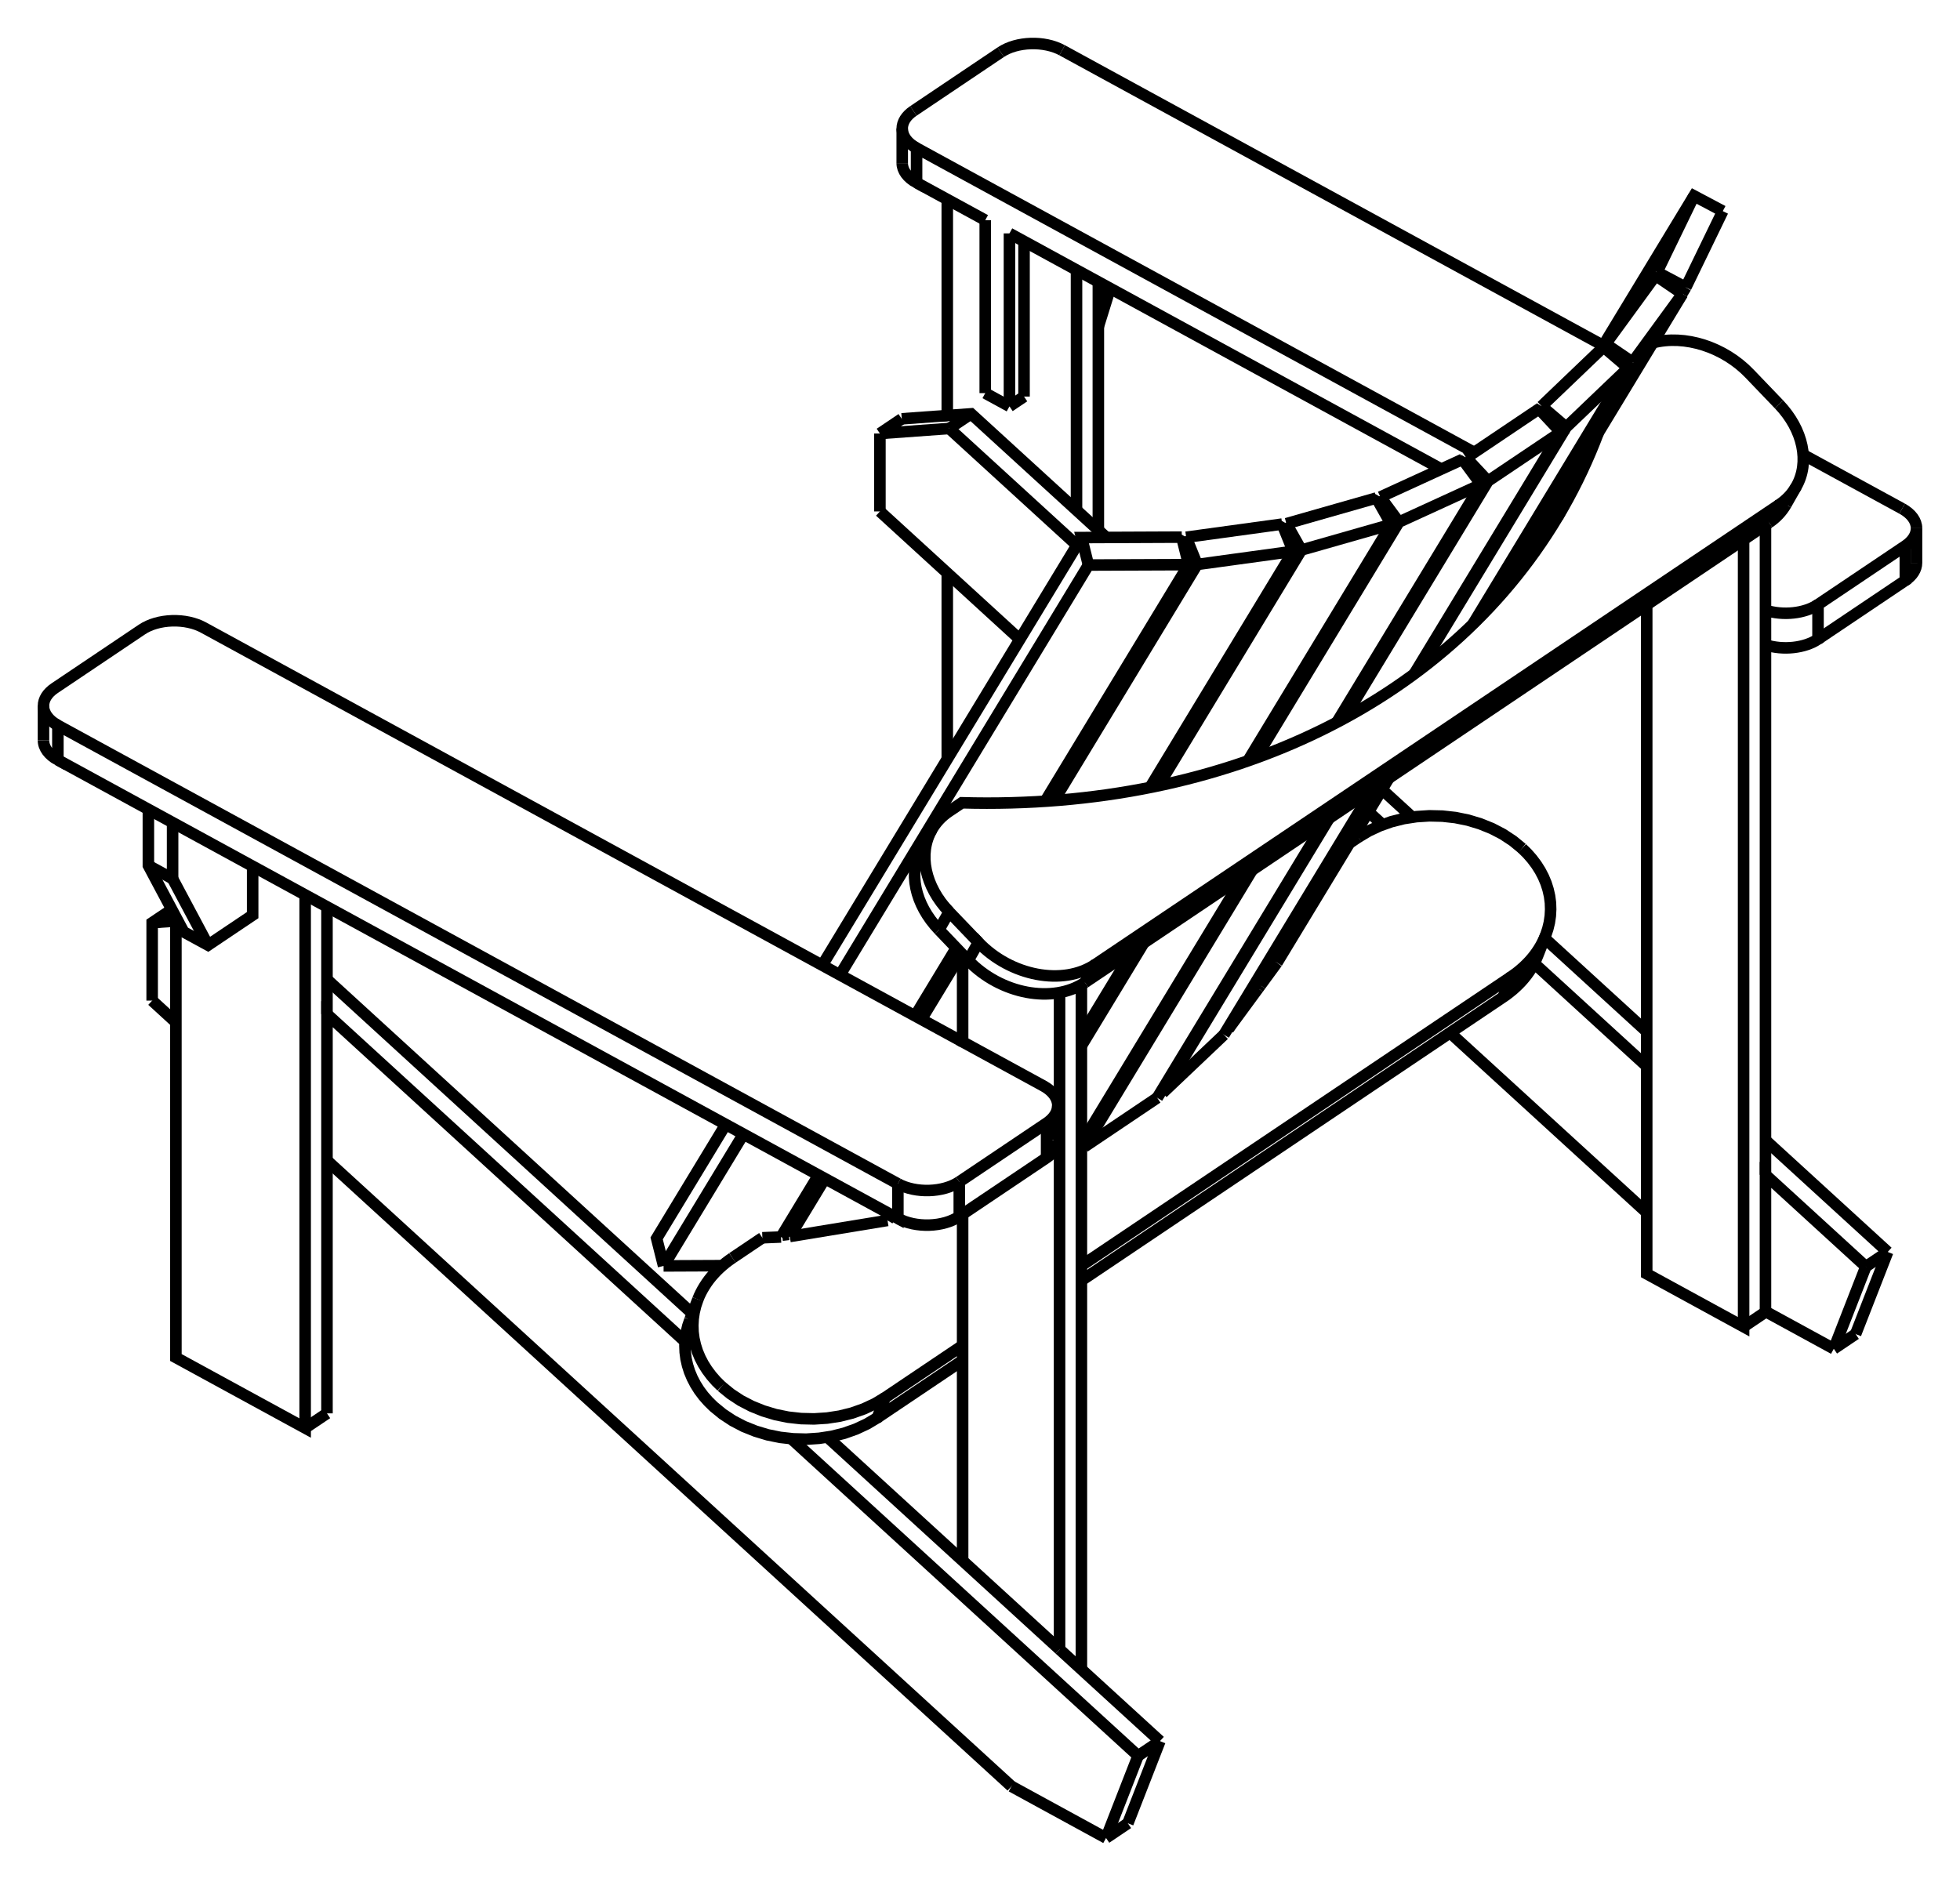
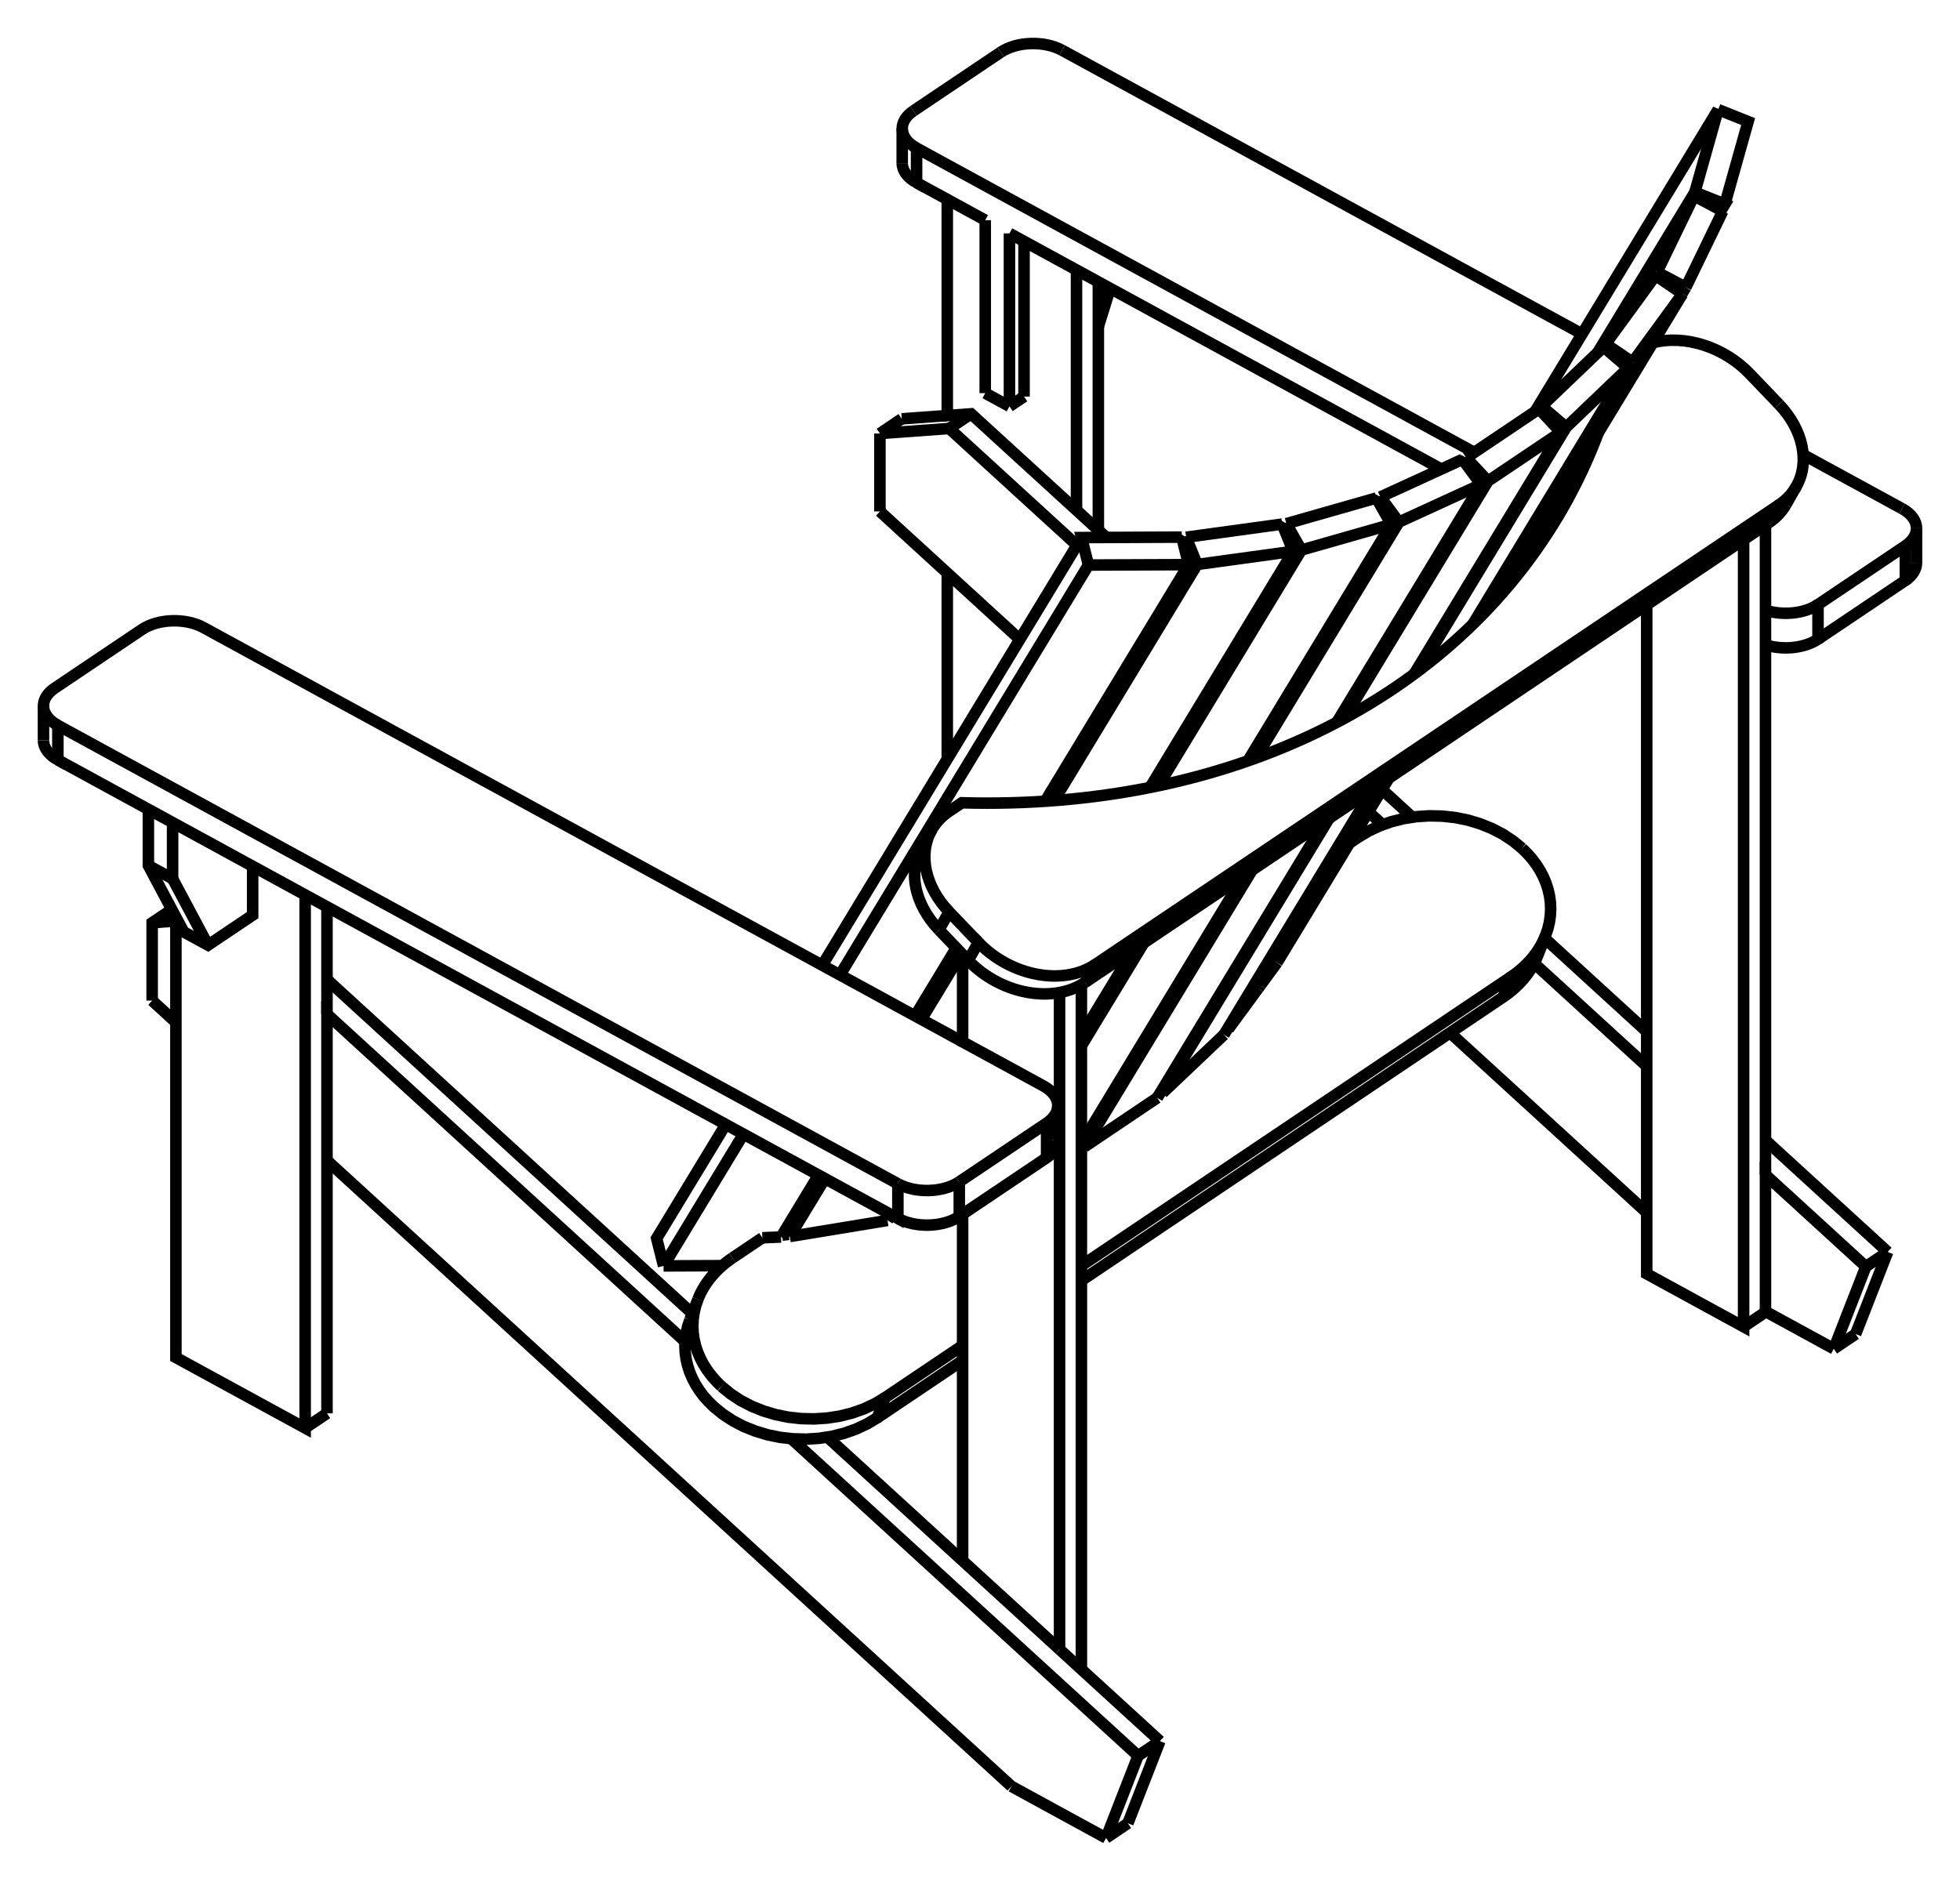
<svg xmlns="http://www.w3.org/2000/svg" version="1.1" viewBox="-23.678 -16.66 45.071 43.273" fill="none" stroke="black" stroke-width="0.6%" vector-effect="non-scaling-stroke">
  <path d="M -1.619 11.318 L 0.389 9.968 A 1 0.606 180 0 0 0.646 9.562" />
  <path d="M -1.619 10.522 L 0.389 9.172 A 1 0.606 180 0 0 0.646 8.767 A 1 0.606 180 0 0 0.316 8.317 L -1.542 7.303 L -1.542 5.295" />
  <path d="M -3.031 11.363 A 1 0.606 180 0 0 -1.619 11.318 L -1.619 10.522" />
  <path d="M -3.031 10.567 A 1 0.606 180 0 0 -1.619 10.522" />
  <path d="M -22.347 0.819 L -3.031 11.363 L -3.031 10.567" />
  <path d="M -22.678 0.369 A 1 0.606 180 0 0 -22.347 0.819 L -22.347 0.024 L -3.031 10.567" />
  <path d="M -1.542 7.303 L -19 -2.227 A 1 0.606 180 0 0 -20.413 -2.182 L -22.421 -0.832 A 1 0.606 180 0 0 -22.678 -0.426 A 1 0.606 180 0 0 -22.347 0.024" />
  <path d="M -1.542 19.237 L -1.542 11.266" />
  <path d="M 0.687 21.276 L 0.687 6.168" />
  <path d="M 0.687 21.276 L -1.542 19.237 L -4.65 16.395" />
  <path d="M -16.159 6.665 L -16.159 4.197" />
  <path d="M -19.633 4.436 L -19.633 14.563 L -16.661 16.185 L -16.661 3.923" />
  <path d="M -17.868 3.264 L -17.868 4.388 L -18.895 5.078 L -19.453 4.774 L -20.266 3.247 L -20.266 1.955" />
  <path d="M -19.709 3.551 L -20.266 3.247" />
  <path d="M -19.709 3.551 L -19.709 2.259" />
  <path d="M -18.895 5.078 L -19.709 3.551" />
  <path d="M -16.159 15.848 L -16.661 16.185" />
  <path d="M -16.159 15.848 L -16.159 10.031 L -16.159 6.665 L -7.924 14.196" />
  <path d="M -2.087 4.725 A 2 1.548 29.734 0 1 -2.485 2.833 L -2.249 2.42 A 2 1.548 29.734 0 1 -1.859 2.005 L -1.56 1.804 A 20 15.482 209.734 0 0 12.263 -4.976 A 20 15.482 209.734 0 0 13.077 -6.71" />
  <path d="M -1.414 5.429 L -2.087 4.725" />
  <path d="M 1.272 5.936 A 2 1.548 29.734 0 1 -1.414 5.429" />
  <path d="M 12.143 -4.771 A 20 15.482 209.734 0 0 12.865 -6.36" />
  <path d="M 17.002 -4.641 L 1.272 5.936" />
  <path d="M 17.392 -5.056 A 2 1.548 29.734 0 1 17.002 -4.641" />
  <path d="M 1.189 21.735 L 1.189 5.987" />
  <path d="M 2.995 23.386 L 2.493 23.724" />
  <path d="M -5.482 16.43 L 2.493 23.724" />
  <path d="M 2.995 23.386 L 0.687 21.276" />
  <path d="M -7.757 13.552 L -16.159 5.868" />
  <path d="M -20.179 4.562 L -19.633 4.523" />
  <path d="M -19.727 4.259 L -20.179 4.562 L -20.179 6.354" />
  <path d="M -19.633 6.854 L -20.179 6.354" />
  <path d="M 1.756 25.614 L 2.493 23.724" />
  <path d="M -0.419 24.426 L 1.756 25.614" />
  <path d="M -0.419 24.426 L -16.159 10.031" />
  <path d="M -1.852 4.313 A 2 1.548 29.734 0 1 -2.249 2.42" />
  <path d="M -1.178 5.016 L -1.852 4.313 L -2.087 4.725" />
  <path d="M 1.507 5.524 A 2 1.548 29.734 0 1 -1.178 5.016 L -1.414 5.429" />
  <path d="M 17.237 -5.053 L 1.507 5.524 L 1.272 5.936" />
  <path d="M 17.23 -7.361 A 2 1.548 29.734 0 1 17.627 -5.469 A 2 1.548 29.734 0 1 17.237 -5.053 L 17.002 -4.641" />
  <path d="M 14.329 -8.776 A 2 1.548 29.734 0 1 16.556 -8.064 L 17.23 -7.361" />
  <path d="M 14.189 -2.749 L 14.189 12.638 L 16.417 13.855 L 16.417 -4.248" />
  <path d="M 16.92 10.361 L 16.92 -4.585" />
  <path d="M 16.92 13.517 L 16.92 13.504 L 16.92 10.361 L 19.228 12.472" />
  <path d="M 16.92 13.517 L 16.417 13.855" />
  <path d="M 2.258 25.276 L 2.995 23.386" />
  <path d="M 2.258 25.276 L 1.756 25.614" />
  <path d="M -1.85 -6.805 L 1.086 -4.12" />
  <path d="M 7.791 2.012 L 8.115 2.308" />
  <path d="M 11.601 5.497 L 14.189 7.864" />
  <path d="M 14.189 11.229 L 9.666 7.093" />
  <path d="M -0.227 -1.954 L -3.444 -4.897" />
  <path d="M -3.444 -6.689 L -3.444 -4.897" />
  <path d="M -1.85 -6.805 L -3.444 -6.689" />
  <path d="M 19.73 12.135 L 19.228 12.472" />
  <path d="M -1.348 -7.142 L -1.85 -6.805" />
  <path d="M 19.73 12.135 L 16.92 9.565" />
  <path d="M 14.189 7.067 L 11.839 4.918" />
  <path d="M 8.796 2.135 L 8.101 1.499" />
  <path d="M 1.762 -4.299 L 1.077 -4.925 L -1.348 -7.142 L -1.895 -7.103 L -1.895 -12.073" />
  <path d="M 18.491 14.362 L 19.228 12.472" />
  <path d="M 18.491 14.362 L 16.92 13.504" />
  <path d="M -2.942 -7.027 L -3.444 -6.689" />
  <path d="M -1.895 -7.103 L -2.942 -7.027" />
  <path d="M 18.993 14.024 L 18.491 14.362" />
  <path d="M 18.993 14.024 L 19.73 12.135" />
  <path d="M -0.13 -11.109 L -0.13 -7.539" />
  <path d="M 1.077 -10.45 L 1.077 -4.925" />
  <path d="M -1.895 0.797 L -1.895 -3.48" />
  <path d="M 1.579 -10.176 L 1.579 -4.465" />
  <path d="M -0.465 -7.314 L -0.13 -7.539" />
  <path d="M -0.465 -11.292 L -0.465 -7.314" />
  <path d="M -1.022 -7.618 L -0.465 -7.314" />
  <path d="M -1.022 -11.596 L -1.022 -7.618" />
  <path d="M 16.92 -1.828 A 1 0.606 180 0 0 18.128 -1.959 L 18.128 -2.755 L 20.136 -4.105 A 1 0.606 180 0 0 20.393 -4.51 L 20.393 -3.715" />
  <path d="M -0.465 -11.292 L 9.466 -5.871" />
  <path d="M 11.798 -4.599 L 11.977 -4.501" />
  <path d="M -2.601 -12.458 L -1.022 -11.596" />
  <path d="M -2.931 -12.908 A 1 0.606 180 0 0 -2.601 -12.458 L -2.601 -13.254 L 10.223 -6.254" />
  <path d="M 20.136 -3.309 A 1 0.606 180 0 0 20.393 -3.715" />
  <path d="M 18.128 -1.959 L 20.136 -3.309 L 20.136 -4.105" />
  <path d="M 12.16 -5.197 L 12.32 -5.109" />
  <path d="M 16.92 -2.624 A 1 0.606 180 0 0 18.128 -2.755" />
  <path d="M 1.579 -9.148 L 1.852 -10.027" />
  <path d="M -2.674 -14.109 A 1 0.606 180 0 0 -2.931 -13.704 L -2.931 -12.908" />
  <path d="M -2.931 -13.704 A 1 0.606 180 0 0 -2.601 -13.254" />
  <path d="M -0.666 -15.459 L -2.674 -14.109" />
  <path d="M 0.746 -15.504 A 1 0.606 180 0 0 -0.666 -15.459" />
  <path d="M 20.062 -4.961 L 17.786 -6.203" />
-   <path d="M 13.189 -8.712 L 0.746 -15.504" />
+   <path d="M 12.703 -8.978 L 0.746 -15.504" />
  <path d="M 20.393 -4.51 A 1 0.606 180 0 0 20.062 -4.961" />
  <path d="M 13.244 -8.75 L 13.199 -8.677" />
  <path d="M 4.551 7.001 L 4.566 7.01" />
  <path d="M 13.864 -8.329 L 10.241 -2.352" />
  <path d="M 7.931 1.458 L 4.566 7.01" />
  <path d="M 13.244 -8.75 L 13.864 -8.329" />
  <path d="M 14.392 -10.324 L 13.244 -8.75" />
  <path d="M 15.012 -9.902 L 13.864 -8.329" />
  <path d="M 5.687 5.482 L 8.26 1.237" />
  <path d="M 10.777 -2.916 L 15.012 -9.902" />
  <path d="M 5.687 5.482 L 5.307 6.001" />
  <path d="M 5.255 6.072 L 4.566 7.01" />
  <path d="M 5.255 6.072 A 20 14.924 201.304 0 0 5.307 6.001" />
  <path d="M 4.467 7.139 L 3.056 8.478" />
  <path d="M 3.018 8.45 L 3.056 8.478" />
  <path d="M 2.933 8.59 L 1.259 9.716" />
  <path d="M 1.189 9.652 L 1.259 9.716" />
  <path d="M -3.032 11.362 L -3.078 11.376" />
  <path d="M -3.119 11.315 L -3.078 11.376" />
  <path d="M -3.215 11.321 A 20 14.924 201.304 0 0 -3.14 11.303" />
  <path d="M -3.269 11.41 L -5.517 11.78" />
  <path d="M -5.541 11.731 L -5.517 11.78" />
  <path d="M -5.692 11.749 A 20 14.924 201.304 0 0 -5.541 11.731" />
  <path d="M -5.718 11.791 L -6.147 11.809" />
  <path d="M -6.835 12.272 L -6.147 11.809" />
  <path d="M -7.087 15.228 L -7.209 15.108 L -7.319 14.982 L -7.418 14.85 L -7.505 14.713 L -7.579 14.571 L -7.64 14.426 L -7.687 14.278 L -7.721 14.128 L -7.741 13.976 L -7.746 13.824 L -7.738 13.672 L -7.716 13.522 L -7.68 13.373 L -7.63 13.227 L -7.812 13.692" />
  <path d="M -7.63 13.227 L -7.598 13.148 L -7.561 13.071 L -7.52 12.994 L -7.475 12.919 L -7.427 12.846 L -7.375 12.774 L -7.319 12.704 L -7.259 12.636 L -7.197 12.57 L -7.131 12.506 L -7.061 12.444 L -6.989 12.384 L -6.913 12.327 L -6.835 12.272" />
  <path d="M -3.323 15.484 L -3.558 15.625 L -3.813 15.744 L -4.084 15.84 L -4.368 15.911 L -4.66 15.956 L -4.958 15.975 L -5.257 15.968 L -5.554 15.935 L -5.845 15.876 L -6.126 15.791 L -6.394 15.683 L -6.646 15.552 L -6.878 15.399 L -7.087 15.228" />
  <path d="M 11.069 5.807 L 1.189 12.45" />
  <path d="M -1.542 14.286 L -3.323 15.484 L -3.504 15.949 L -3.74 16.09 L -3.995 16.209 L -4.266 16.305 L -4.549 16.376 L -4.842 16.421 L -5.139 16.441 L -5.438 16.433 L -5.735 16.4 L -6.026 16.341 L -6.307 16.256 L -6.576 16.148 L -6.827 16.017 L -7.059 15.864 L -7.268 15.693 L -7.39 15.573 L -7.501 15.447 L -7.6 15.315 L -7.686 15.178 L -7.76 15.036 L -7.821 14.891 L -7.868 14.743 L -7.902 14.593 L -7.922 14.441 L -7.928 14.289 L -7.92 14.138 L -7.897 13.987 L -7.862 13.838 L -7.812 13.692" />
  <path d="M 11.321 2.851 L 11.443 2.971 L 11.553 3.097 L 11.652 3.229 L 11.739 3.366 L 11.813 3.508 L 11.874 3.653 L 11.921 3.801 L 11.955 3.951 L 11.975 4.103 L 11.98 4.255 L 11.972 4.406 L 11.95 4.557 L 11.914 4.706 L 11.865 4.852 L 11.683 5.317 L 11.65 5.396 L 11.613 5.474 L 11.573 5.55 L 11.528 5.625 L 11.479 5.698 L 11.427 5.77 L 11.371 5.84 L 11.312 5.908 L 11.249 5.974 L 11.183 6.038 L 11.114 6.1 L 11.041 6.16 L 10.966 6.218 L 10.888 6.272 L 1.189 12.793" />
  <path d="M 11.865 4.852 L 11.832 4.931 L 11.795 5.008 L 11.754 5.085 L 11.709 5.16 L 11.661 5.233 L 11.609 5.305 L 11.553 5.375 L 11.494 5.443 L 11.431 5.509 L 11.365 5.573 L 11.295 5.635 L 11.223 5.695 L 11.147 5.752 L 11.069 5.807 L 10.888 6.272" />
  <path d="M 7.557 2.595 L 7.793 2.454 L 8.048 2.335 L 8.318 2.239 L 8.602 2.168 L 8.894 2.123 L 9.192 2.104 L 9.491 2.111 L 9.788 2.144 L 10.079 2.203 L 10.36 2.288 L 10.628 2.396 L 10.88 2.527 L 11.112 2.68 L 11.321 2.851" />
  <path d="M 7.355 2.731 L 7.557 2.595" />
  <path d="M 14.392 -10.324 L 15.012 -9.902" />
  <path d="M 14.426 -10.402 L 14.313 -10.215" />
  <path d="M 15.088 -10.05 L 15.002 -9.909" />
  <path d="M 14.426 -10.402 L 15.088 -10.05" />
  <path d="M 15.938 -11.804 L 15.088 -10.05" />
  <path d="M -1.542 14.63 L -3.504 15.949" />
  <path d="M 13.196 -8.68 L 13.762 -8.197 L 12.337 -6.834 L 8.942 -1.233" />
  <path d="M 4.467 7.139 L 7.896 1.482" />
  <path d="M 10.189 -2.301 L 13.762 -8.197" />
  <path d="M 6.885 2.162 L 3.056 8.478" />
  <path d="M 11.772 -7.317 L 11.725 -7.241" />
  <path d="M 11.772 -7.317 L 12.337 -6.834" />
  <path d="M 11.712 -7.255 L 12.213 -6.72 L 10.539 -5.595 L 7.23 -0.136" />
  <path d="M 2.933 8.59 L 6.791 2.225" />
  <path d="M 8.841 -1.158 L 12.213 -6.72" />
  <path d="M 5.117 3.35 L 1.259 9.716" />
  <path d="M 10.039 -6.13 L 9.989 -6.048" />
  <path d="M 10.039 -6.13 L 10.539 -5.595" />
  <path d="M 9.954 -6.095 L 10.38 -5.518 L 8.49 -4.652 L 5.201 0.774" />
  <path d="M 1.189 9.645 L 4.927 3.478" />
  <path d="M 7.063 -0.047 L 10.38 -5.518" />
  <path d="M 2.624 5.027 L 1.189 7.394" />
  <path d="M 8.064 -5.229 L 8.01 -5.139" />
  <path d="M 8.064 -5.229 L 8.49 -4.652" />
  <path d="M 7.972 -5.206 L 8.315 -4.599 L 6.247 -4.009 L 2.961 1.412" />
  <path d="M 1.189 7.158 L 2.383 5.189" />
  <path d="M 5.019 0.839 L 8.315 -4.599" />
  <path d="M -3.06 11.347 L -3.078 11.376" />
  <path d="M 5.904 -4.616 L 5.842 -4.515" />
  <path d="M 5.904 -4.616 L 6.247 -4.009" />
  <path d="M 5.806 -4.606 L 6.059 -3.98 L 3.851 -3.677 L 0.56 1.754" />
  <path d="M -3.269 11.41 L -3.188 11.277" />
  <path d="M 2.767 1.452 L 6.059 -3.98" />
  <path d="M -1.569 5.266 L -2.49 6.785" />
  <path d="M -4.709 10.447 L -5.517 11.78" />
  <path d="M 3.598 -4.303 L 3.527 -4.185" />
  <path d="M 3.598 -4.303 L 3.851 -3.677" />
  <path d="M 3.497 -4.306 L 3.655 -3.673 L 1.351 -3.664 L -4.362 5.763" />
  <path d="M -5.718 11.791 L -4.855 10.367" />
  <path d="M -2.635 6.706 L -1.688 5.142" />
  <path d="M 0.357 1.768 L 3.655 -3.673" />
  <path d="M -8.419 12.456 L -7.069 12.45" />
  <path d="M -6.582 9.425 L -8.419 12.456" />
  <path d="M 13.132 -8.618 L 15.276 -12.155 L 15.938 -11.804" />
  <path d="M 15.276 -12.155 L 14.426 -10.402" />
  <path d="M 13.196 -8.68 L 11.772 -7.317" />
  <path d="M 11.712 -7.255 L 10.039 -6.13" />
  <path d="M 9.954 -6.095 L 8.064 -5.229" />
  <path d="M 7.972 -5.206 L 5.904 -4.616" />
  <path d="M 5.806 -4.606 L 3.598 -4.303" />
  <path d="M 1.193 -4.296 L -4.77 5.541" />
  <path d="M -6.989 9.202 L -8.578 11.823 L -8.419 12.456" />
  <path d="M 3.497 -4.306 L 1.193 -4.296 L 1.351 -3.664" />
+   <path d="M 15.296 -12.239 L 15.987 -11.965 L 15.901 -11.823" />
+   <path d="M 15.296 -12.239 L 13.059 -8.548" />
+   <path d="M 15.831 -14.139 L 16.521 -13.864 L 15.987 -11.965" />
+   <path d="M 11.622 -7.195 L 15.831 -14.139 L 15.296 -12.239" />
  <path d="M 0.389 9.968 L 0.389 9.172" />
  <path d="M 0.646 8.767 L 0.646 9.562" />
  <path d="M -22.678 -0.426 L -22.678 0.369" />
  <path d="M 17.392 -5.056 L 17.627 -5.469" />
</svg>
